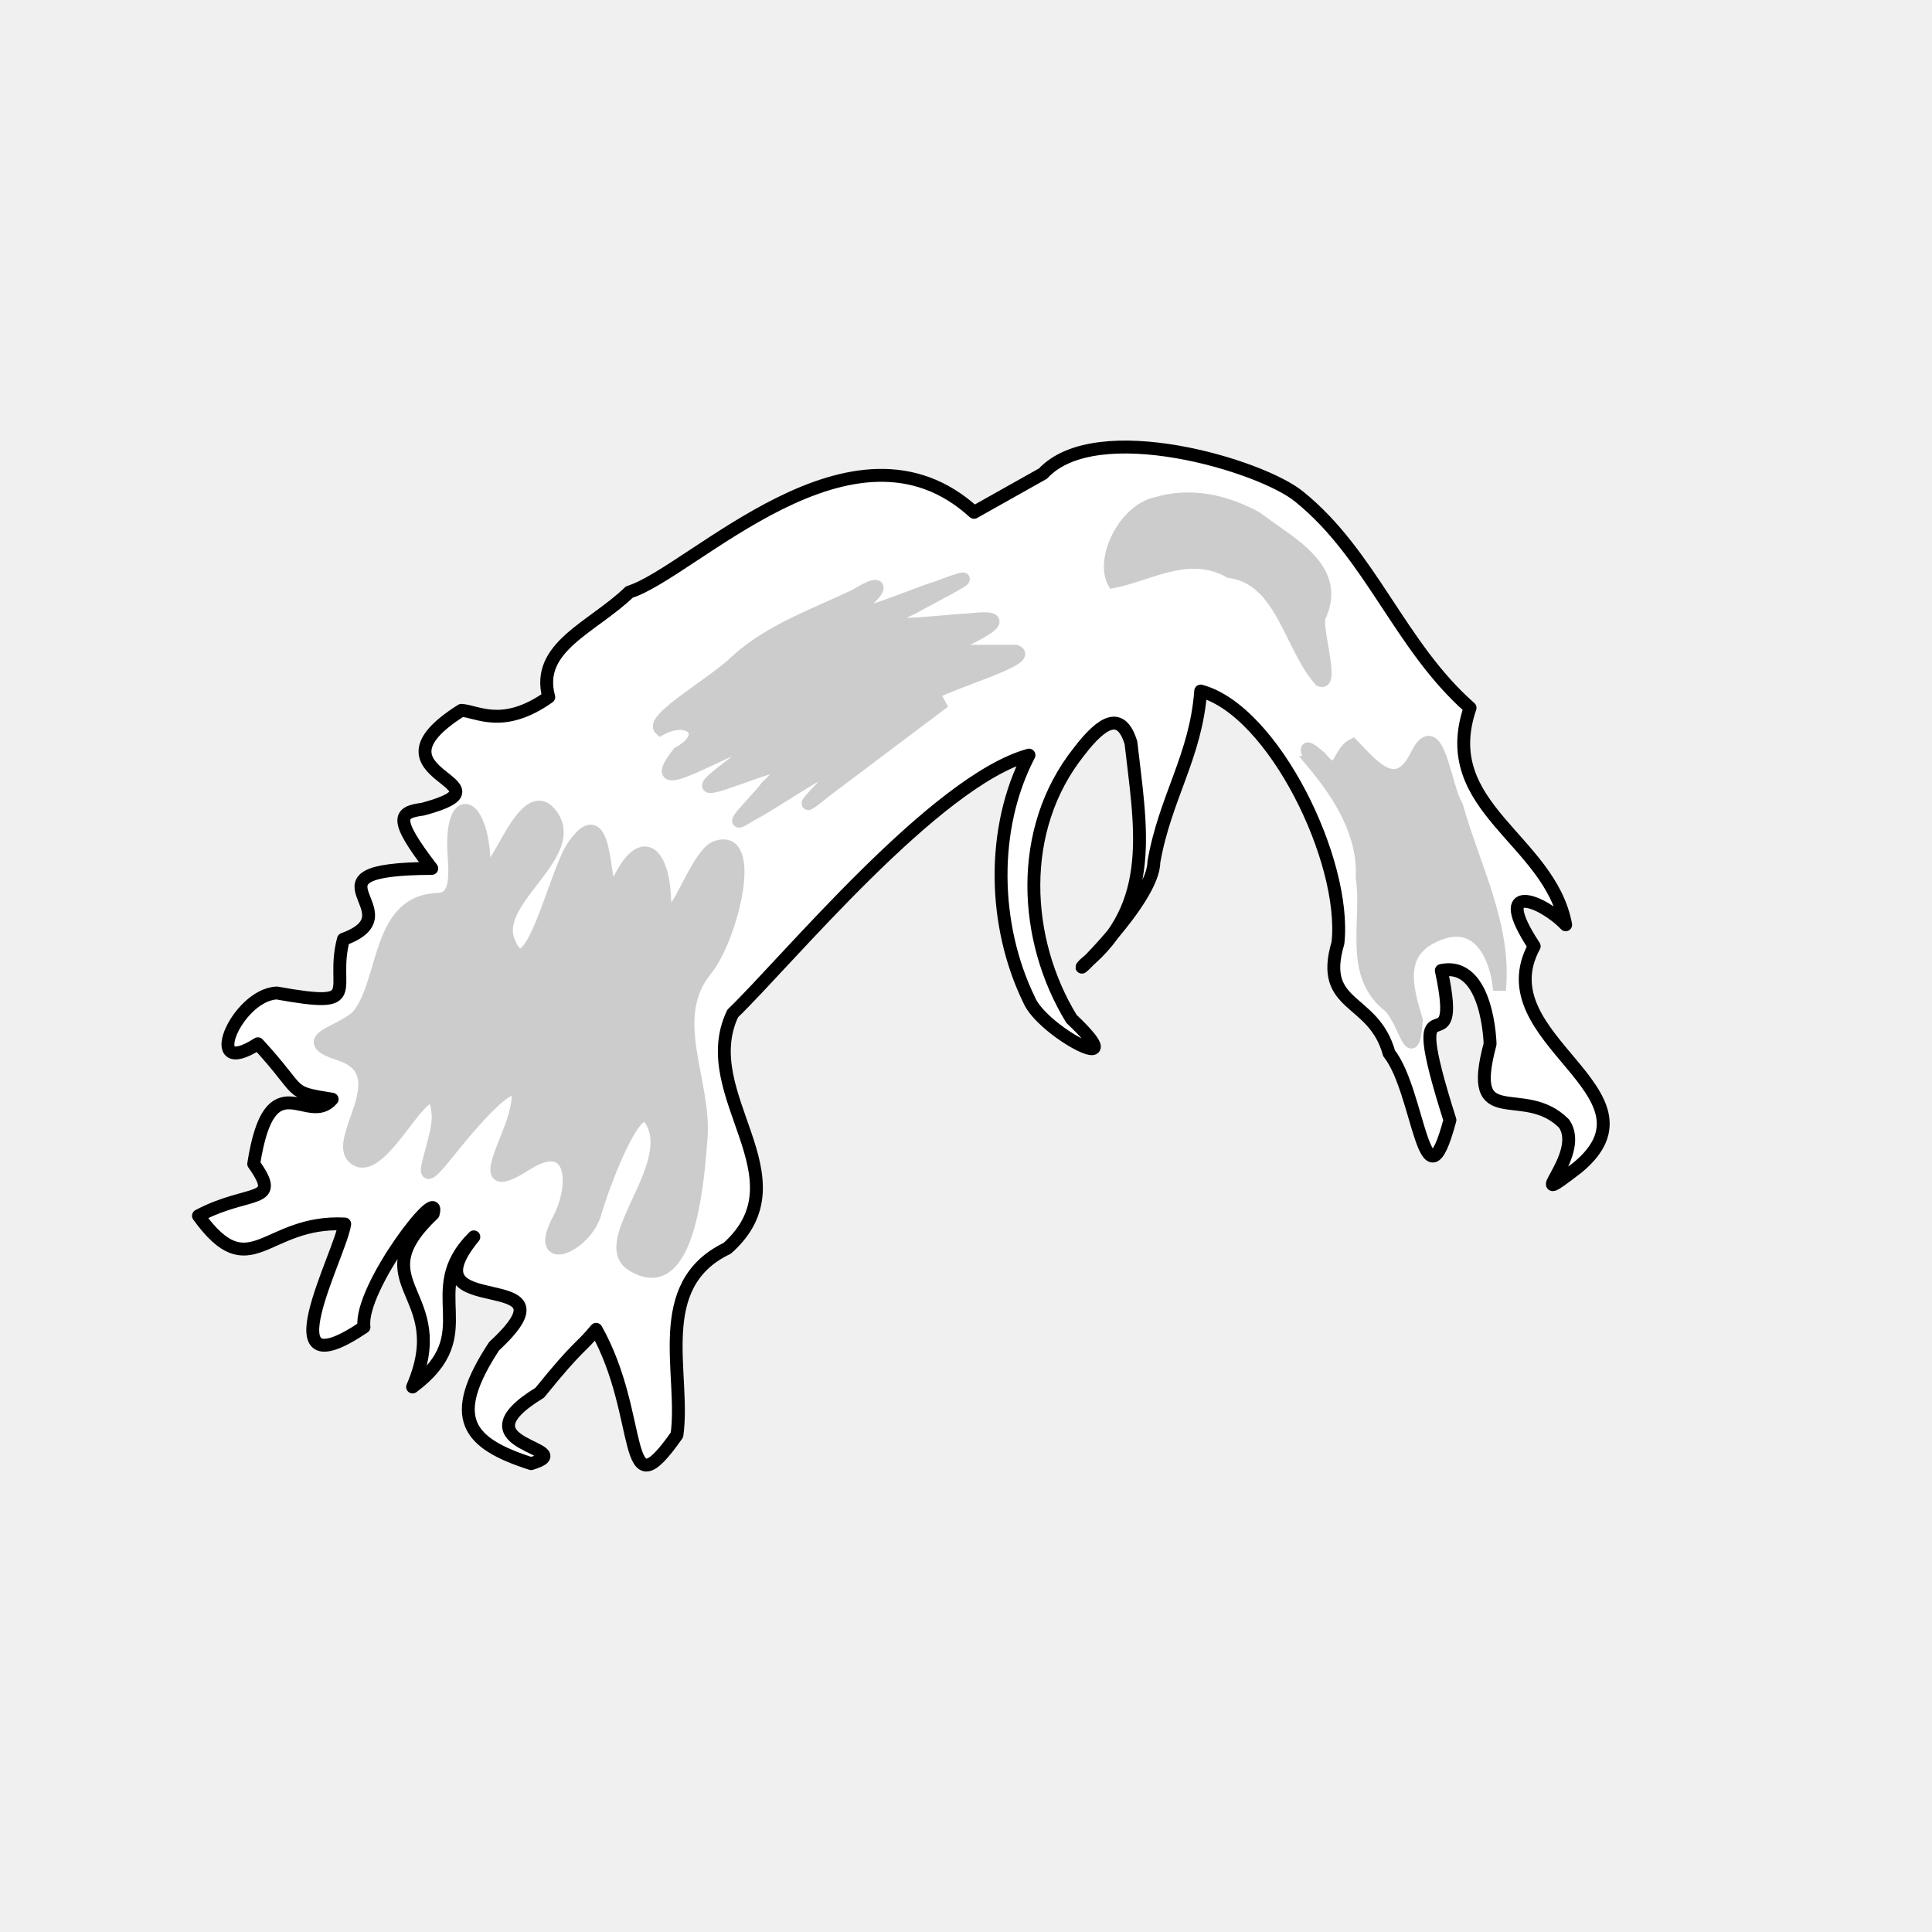
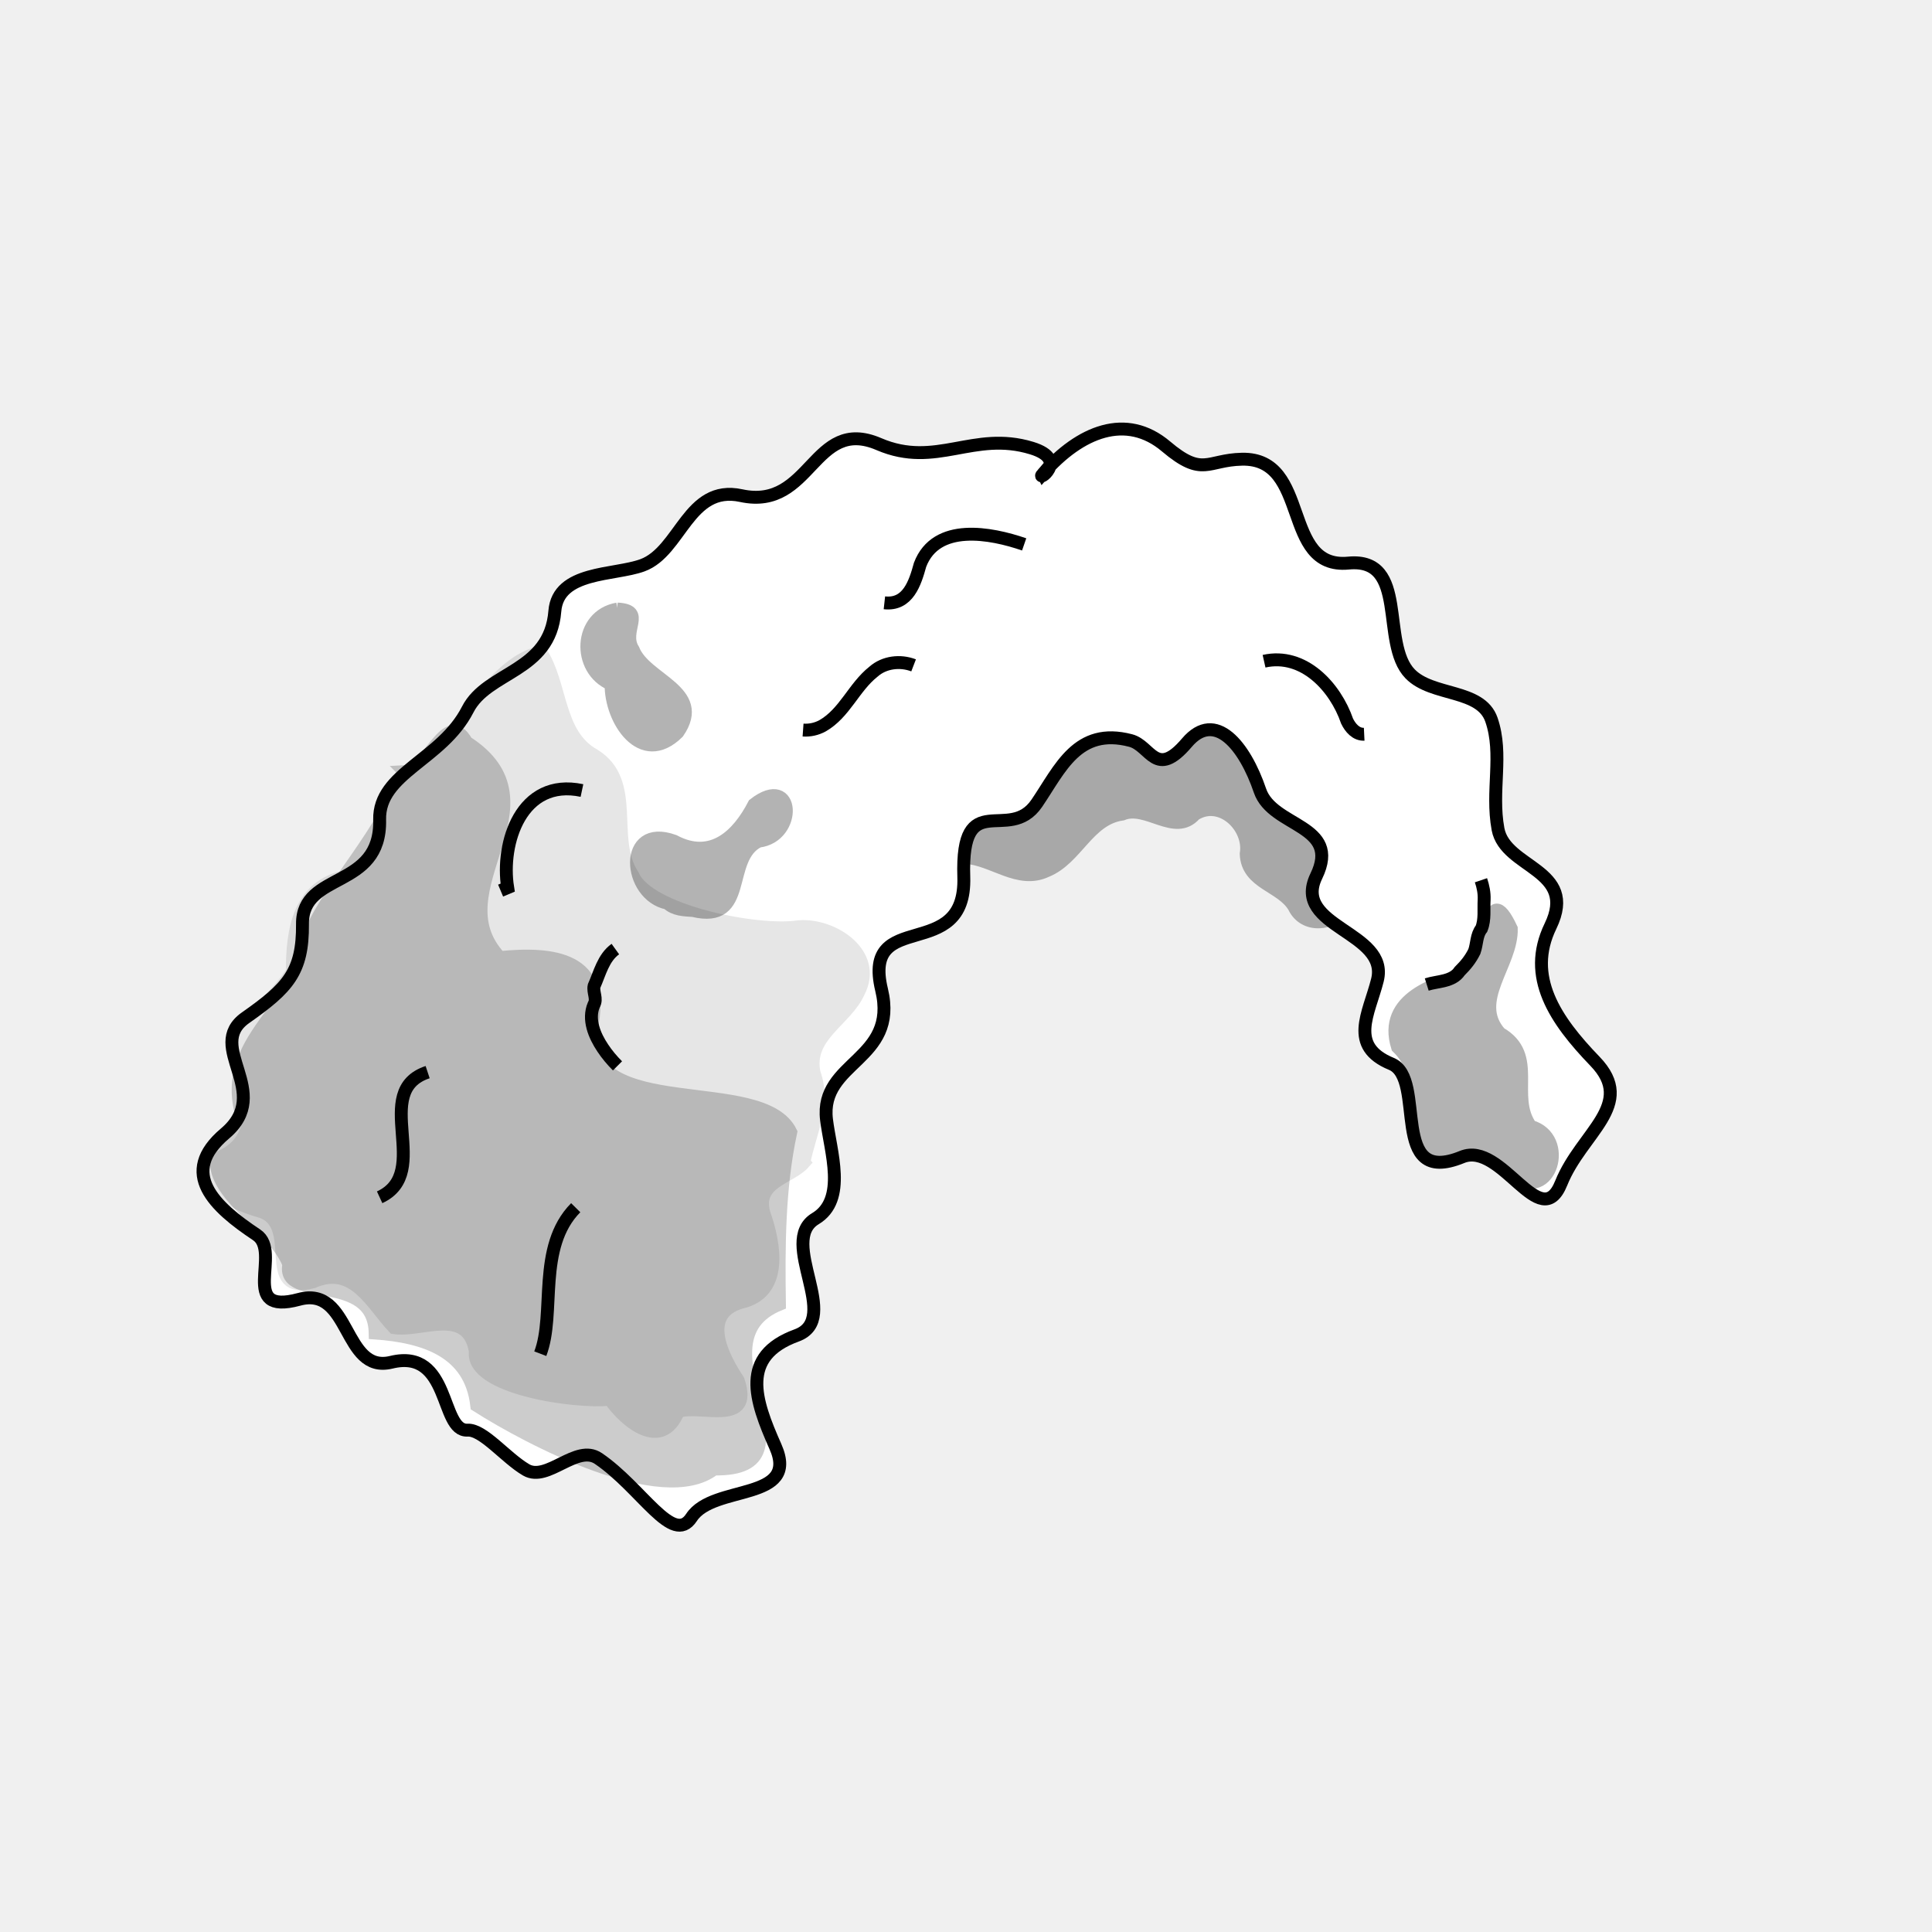
<svg xmlns="http://www.w3.org/2000/svg" width="150" height="150" viewBox="0 0 39.687 39.688" version="1.1" id="svg8">
  <defs id="defs2" />
  <g id="layer1" transform="translate(-54.19877,-200.1418)">
-     <g id="g4578" transform="matrix(0.2554863,0,0,0.2554863,51.78265,166.5063)">
-       <path id="path853" d="m 87.771,172.847 c -9.745,-8.89 -22.658,4.832 -27.713,6.408 -2.961,2.863 -7.586,4.416 -6.48,8.446 -3.688,2.602 -5.731,1.145 -7.023,1.068 -8.426,5.323 4.843,5.804 -3.095,7.943 -1.908,0.259 -2.424,0.686 0.709,4.766 -11.335,0.049 -1.169,3.537 -7.101,5.696 -1.1,4.154 1.814,5.608 -5.361,4.32 -3.261,0.161 -6.135,7.047 -1.516,4.083 3.716,4.027 2.271,3.868 5.969,4.457 -1.961,2.278 -4.992,-3.221 -6.305,5.2 2.333,3.287 -0.363,2.012 -4.442,4.176 4.187,5.79 5.32,0.332 11.757,0.658 -0.361,2.502 -6.476,13.706 1.552,8.288 -0.42,-3.104 6.305,-11.792 5.563,-9.104 -5.99,5.681 1.652,6.289 -1.655,13.92 5.801,-4.313 0.444,-7.642 4.923,-12.068 -5.788,7.086 8.95,2.025 1.631,8.79 -3.792,5.783 -2.144,7.794 2.978,9.442 4.237,-1.298 -6.392,-1.371 0.686,-5.697 3.238,-3.997 3.19,-3.468 4.539,-5.1 3.956,7.044 1.928,15.026 6.498,8.488 0.688,-4.888 -2.129,-12.044 4.039,-15.002 6.416,-5.702 -2.675,-12.338 0.444,-18.881 4.324,-4.165 16.278,-18.697 23.822,-20.776 -3.097,5.931 -2.886,13.716 -10e-4,19.658 1.081,2.63 8.689,6.528 3.421,1.552 -3.873,-6.326 -4.403,-15.205 0.6,-21.487 1.916,-2.505 3.398,-3.271 4.179,-0.714 0.751,6.654 2.099,13.033 -3.75,17.816 -1.433,1.534 5.581,-5.138 5.59,-8.217 0.905,-5.196 3.383,-8.507 3.768,-13.759 5.832,1.565 11.751,13.632 11.037,20.249 -1.575,5.291 2.854,4.319 4.11,8.875 2.43,3.042 2.805,13.189 4.892,5.369 -4.138,-13.022 1.219,-3.16 -0.691,-12.025 3.777,-0.779 3.921,5.919 3.921,5.919 -1.949,7.222 2.676,3.1 5.94,6.386 1.826,2.591 -3.751,7.256 1.108,3.529 7.305,-6.075 -7.579,-10.294 -3.502,-17.784 -3.536,-5.379 0.682,-3.669 2.532,-1.726 -1.294,-6.892 -10.425,-9.416 -7.689,-17.44 -5.652,-4.964 -7.939,-12.301 -13.728,-16.974 -3.031,-2.515 -16.312,-6.496 -20.611,-1.864 z" style="fill:#ffffff;stroke:#000000;stroke-width:1.037;stroke-linecap:round;stroke-linejoin:round;stroke-miterlimit:4;stroke-dasharray:none;stroke-opacity:1" />
-       <path style="opacity:0.2;fill:#000000;stroke:#000000;stroke-width:0.826px;stroke-linecap:butt;stroke-linejoin:miter;stroke-opacity:1" d="m 110.527,173.205 c 2.618,2.027 7.036,4.101 5.067,8.164 -0.155,1.38 1.275,5.62 -0.052,5.062 -2.486,-2.824 -3.078,-8.156 -7.239,-8.719 -3.277,-1.83 -6.34,0.226 -9.371,0.823 -1.076,-1.932 0.838,-5.928 3.455,-6.496 2.801,-0.837 5.621,-0.207 8.14,1.166 z" id="path862" />
-       <path style="opacity:0.2;fill:#000000;stroke:#000000;stroke-width:1.036px;stroke-linecap:butt;stroke-linejoin:miter;stroke-opacity:1" d="m 115.001,192.959 c 2.202,2.642 4.148,5.698 3.984,9.281 0.519,3.402 -1.015,7.529 1.931,10.113 1.438,0.877 2.098,5.598 2.42,1.33 -0.823,-2.722 -1.734,-5.836 2.215,-7.079 3.031,-0.876 4.285,2.244 4.469,4.671 0.508,-5.209 -2.094,-9.959 -3.457,-14.843 -0.945,-1.47 -1.483,-7.474 -3.199,-4.064 -1.631,3.359 -3.612,0.767 -5.142,-0.794 -1.256,0.636 -0.967,2.979 -2.631,0.966 -0.948,-0.808 -1.453,-1.145 -0.589,0.419 z" id="path2596" />
-       <path style="fill:#000000;stroke:#000000;stroke-width:1.037;stroke-linecap:butt;stroke-linejoin:round;stroke-miterlimit:4;stroke-dasharray:none;stroke-opacity:1;opacity:0.2" d="m 44.695,203.965 c -4.832,0.127 -4.235,6.331 -6.307,9.171 -1.123,1.539 -5.518,2.014 -1.597,3.29 4.652,1.513 -0.51,6.761 1.085,8.284 2.346,2.238 6.441,-8.549 6.805,-3.447 0.154,2.158 -2.419,7.075 0.632,3.269 1.464,-1.827 7.055,-8.789 5.542,-3.2 -0.694,2.566 -3.34,6.647 0.891,3.938 3.777,-2.419 4.177,1.521 2.619,4.475 -2.044,3.875 2.157,2.147 2.932,-0.548 0.71,-2.468 3.251,-9.107 4.332,-7.712 2.759,3.562 -4.33,10.001 -1.35,11.863 4.468,2.793 5.247,-6.179 5.548,-10.21 0.343,-4.589 -2.804,-9.6 0.378,-13.504 2.074,-2.545 4.193,-11.045 0.825,-9.857 -1.79,0.631 -3.944,8.417 -4.15,3.939 -0.164,-3.57 -1.856,-5.139 -3.754,-1.077 -1.496,3.201 -0.295,-7.592 -3.537,-3.001 -1.564,2.215 -3.562,12.126 -5.266,7.644 -1.274,-3.35 6.001,-7.043 3.354,-10.233 -2.378,-2.866 -5.02,7.723 -5.326,3.379 -0.306,-4.34 -2.479,-5.008 -2.421,-0.72 0.02,1.456 0.557,4.211 -1.235,4.258 z" id="path2603" />
-       <path style="fill:#000000;stroke:#000000;stroke-width:1.036px;stroke-linecap:butt;stroke-linejoin:miter;stroke-opacity:1;opacity:0.2" d="m 68.718,184.756 c -1.637,1.682 -7.026,4.71 -6.161,5.514 2.381,-1.293 4.112,0.491 1.455,1.934 -3.294,4.192 4.194,-0.791 6.072,-0.863 0.751,0.434 -6.814,4.846 -2.114,3.187 2.372,-0.761 6.359,-2.606 3.106,0.411 -0.509,0.807 -3.768,3.88 -1.373,2.299 2.111,-1.055 6.942,-4.592 7.476,-3.995 -1.485,1.595 -4.583,4.633 -1.309,1.969 3.167,-2.384 6.333,-4.767 9.5,-7.151 -1.748,0.626 -4.058,0.163 -0.886,-0.66 1.631,-0.958 8.159,-2.811 6.665,-3.381 -2.049,0 -4.098,0 -6.147,0 1.676,-0.677 7.261,-3.146 2.3,-2.517 -1.942,0.025 -9.375,1.183 -4.59,-0.913 1.918,-1.075 7.077,-3.615 2.109,-1.697 -1.901,0.55 -6.676,2.74 -6.883,1.941 1.981,-1.16 3.265,-3.124 0.274,-1.287 -3.254,1.55 -6.768,2.763 -9.495,5.207 z" id="path2609" />
-     </g>
+     <path id="path855" style="opacity:0.3;fill:#000000;stroke:#000000;stroke-width:0.265px;stroke-linecap:butt;stroke-linejoin:miter;stroke-opacity:1" d="m 70.824,218.652 c 0.501,0.098 1.021,0.485 1.529,0.2 0.526,-0.399 0.949,-1.058 1.67,-1.098 0.568,0.03 1.094,0.55 1.672,0.277 0.62,-0.252 0.853,-1.069 1.558,-1.166 0.494,-0.208 1.082,0.468 1.489,0.007 0.529,-0.339 1.15,0.252 1.056,0.811 0.023,0.611 0.722,0.646 0.984,1.086 0.206,0.439 0.801,0.381 1.048,0.021 0.374,-0.515 0.317,-1.28 -0.114,-1.747 -0.472,-0.536 -0.774,-1.184 -1.113,-1.805 -0.239,-0.427 -0.642,-0.774 -1.145,-0.818 -0.813,-0.139 -1.643,-0.058 -2.463,-0.111 -0.914,-0.003 -1.828,0.157 -2.675,0.503 -0.666,0.182 -1.318,0.512 -1.724,1.09 -0.477,0.55 -1.005,1.066 -1.347,1.717 -0.156,0.316 -0.402,0.616 -0.429,0.975 l 0.004,0.06 z" />
+     <path id="path844" style="fill:#ffffff;stroke:#000000;stroke-width:0.265px;stroke-linecap:butt;stroke-linejoin:miter;stroke-opacity:1" d="m 75.623,209.87 c -0.181,0.206 0.577,-0.276 -0.231,-0.523 -1.198,-0.367 -1.963,0.424 -3.139,-0.082 -1.356,-0.584 -1.382,1.371 -2.83,1.058 -1.087,-0.235 -1.241,1.142 -2.027,1.431 -0.582,0.214 -1.734,0.111 -1.8,0.943 -0.099,1.256 -1.386,1.23 -1.789,2.019 -0.532,1.041 -1.833,1.303 -1.81,2.266 0.034,1.445 -1.596,1.048 -1.585,2.142 0.009,0.986 -0.301,1.314 -1.169,1.924 -0.846,0.595 0.585,1.528 -0.422,2.378 -0.963,0.813 -0.219,1.505 0.648,2.082 0.529,0.352 -0.39,1.667 0.871,1.326 1.075,-0.291 0.897,1.535 1.896,1.292 1.226,-0.297 0.998,1.424 1.565,1.394 0.325,-0.017 0.784,0.571 1.206,0.817 0.438,0.255 1.035,-0.54 1.485,-0.233 0.895,0.61 1.526,1.801 1.912,1.209 0.447,-0.686 2.228,-0.317 1.723,-1.456 -0.425,-0.957 -0.734,-1.856 0.436,-2.282 0.944,-0.344 -0.394,-1.932 0.386,-2.399 0.652,-0.391 0.307,-1.379 0.228,-2.035 -0.144,-1.197 1.482,-1.213 1.131,-2.667 -0.412,-1.708 1.747,-0.515 1.689,-2.318 -0.061,-1.877 0.925,-0.669 1.5,-1.514 0.481,-0.707 0.831,-1.575 1.927,-1.288 0.418,0.11 0.515,0.798 1.157,0.043 0.581,-0.683 1.187,0.064 1.5,0.986 0.258,0.761 1.674,0.691 1.157,1.757 -0.51,1.052 1.508,1.138 1.255,2.139 -0.174,0.689 -0.602,1.351 0.287,1.717 0.735,0.303 -0.071,2.536 1.452,1.913 0.817,-0.335 1.608,1.606 2.037,0.537 0.419,-1.041 1.556,-1.61 0.693,-2.504 -0.816,-0.846 -1.418,-1.733 -0.913,-2.775 0.568,-1.173 -0.928,-1.182 -1.078,-1.994 -0.146,-0.791 0.112,-1.53 -0.135,-2.246 -0.221,-0.64 -1.216,-0.473 -1.671,-0.943 -0.618,-0.637 -0.018,-2.394 -1.266,-2.275 -1.388,0.133 -0.765,-2.165 -2.188,-2.134 -0.718,0.015 -0.803,0.378 -1.559,-0.262 -0.819,-0.693 -1.764,-0.311 -2.528,0.559 z" />
+     <path d="m 70.71,224.028 c 0.121,-0.608 0.443,-1.215 0.212,-1.844 -0.161,-0.765 0.652,-1.077 0.913,-1.662 0.408,-0.783 -0.525,-1.4 -1.227,-1.343 -0.855,0.132 -3.095,-0.316 -3.409,-1.055 -0.504,-0.749 0.09,-1.923 -0.798,-2.47 -0.765,-0.425 -0.66,-1.453 -1.092,-2.113 -0.662,0.139 -1.15,0.84 -1.582,1.348 -0.371,0.573 -0.953,0.934 -1.431,1.398 -0.527,0.566 0.061,1.651 -0.967,1.854 -0.992,0.189 -1.131,1.118 -1.124,1.955 -0.326,0.569 -1.069,0.962 -1.027,1.711 0.106,0.743 0.433,1.7 -0.443,2.098 -0.443,0.7 0.31,0.972 0.835,1.128 0.816,0.288 -0.034,1.737 1.062,1.44 0.833,-0.366 1.203,0.459 1.66,0.942 0.559,0.09 1.509,-0.447 1.672,0.487 -0.106,0.756 2.064,1.063 2.76,0.983 0.328,0.469 1.069,1.083 1.409,0.251 0.456,-0.154 1.555,0.32 1.229,-0.639 -0.321,-0.482 -0.774,-1.358 0.06,-1.603 0.872,-0.197 0.694,-1.191 0.472,-1.82 -0.194,-0.659 0.542,-0.731 0.817,-1.045 z" style="opacity:0.1;fill:#000000;stroke:#000000;stroke-width:0.265px;stroke-linecap:butt;stroke-linejoin:miter;stroke-opacity:1" id="path863" />
+     <path d="m 62.511,215.996 c -0.44,1.262 -1.45,2.244 -1.93,3.286 -0.152,1.582 -1.929,2.188 -1.389,3.855 -1.503,1.218 0.509,1.912 0.941,2.975 -0.171,0.813 1.747,0.125 1.772,1.413 1.023,0.072 1.962,0.381 2.087,1.49 1.077,0.686 3.818,2.127 4.877,1.303 2.265,0.039 -0.543,-2.614 1.341,-3.384 -0.019,-1.209 -0.012,-2.396 0.232,-3.536 -0.592,-1.21 -4.234,-0.172 -4.102,-2.112 0.341,-1.473 -0.797,-1.58 -1.872,-1.473 -1.309,-1.397 1.278,-3.156 -0.685,-4.424 -0.416,-0.727 -0.764,0.581 -1.273,0.606 z" style="opacity:0.2;fill:#000000;stroke:#000000;stroke-width:0.265px;stroke-linecap:butt;stroke-linejoin:miter;stroke-opacity:1" id="path847" />
+     <path d="m 67.91,218.695 c -0.824,-0.165 -0.917,-1.656 0.132,-1.276 0.778,0.416 1.319,-0.117 1.648,-0.754 0.839,-0.65 0.892,0.661 0.093,0.756 -0.712,0.35 -0.189,1.701 -1.348,1.425 -0.183,-0.012 -0.384,-0.016 -0.524,-0.151 z" style="opacity:0.3;fill:#000000;stroke:#000000;stroke-width:0.265px;stroke-linecap:butt;stroke-linejoin:miter;stroke-opacity:1" id="path849" />
+     <path d="m 66.882,212.653 c -0.795,0.141 -0.833,1.246 -0.13,1.544 -0.015,0.729 0.628,1.726 1.371,0.991 0.588,-0.853 -0.666,-1.071 -0.917,-1.699 -0.251,-0.396 0.289,-0.804 -0.325,-0.836 z" style="opacity:0.3;fill:#000000;stroke:#000000;stroke-width:0.265px;stroke-linecap:butt;stroke-linejoin:miter;stroke-opacity:1" id="path851" />
+     <path d="m 82.907,221.652 c -0.314,-1.007 0.804,-1.341 1.513,-1.508 0.342,-0.376 0.3,-2.048 0.824,-0.926 0.021,0.733 -0.823,1.482 -0.232,2.15 0.793,0.457 0.183,1.285 0.631,1.913 0.812,0.229 0.402,1.58 -0.345,1.012 -0.273,-0.974 -1.583,0.068 -1.855,-0.82 -0.152,-0.614 -0.035,-1.342 -0.536,-1.821 z" style="opacity:0.3;fill:#000000;stroke:#000000;stroke-width:0.265px;stroke-linecap:butt;stroke-linejoin:miter;stroke-opacity:1" id="path853" />
+     <path d="m 75.237,211.325 c -0.69,-0.238 -1.807,-0.45 -2.138,0.418 -0.103,0.374 -0.248,0.836 -0.733,0.782" style="fill:none;stroke:#000000;stroke-width:0.265px;stroke-linecap:butt;stroke-linejoin:miter;stroke-opacity:1" id="path865" />
+     <path d="m 72.966,213.81 c -0.273,-0.105 -0.602,-0.068 -0.825,0.13 -0.403,0.319 -0.59,0.851 -1.045,1.111 -0.122,0.067 -0.262,0.098 -0.401,0.088" style="fill:none;stroke:#000000;stroke-width:0.265px;stroke-linecap:butt;stroke-linejoin:miter;stroke-opacity:1" id="path867" />
+     <path d="m 66.153,216.381 c -1.251,-0.265 -1.672,1.083 -1.526,1.995 l -0.145,0.061" style="fill:none;stroke:#000000;stroke-width:0.265px;stroke-linecap:butt;stroke-linejoin:miter;stroke-opacity:1" id="path869" />
+     <path d="m 66.839,219.638 c -0.249,0.179 -0.319,0.495 -0.437,0.76 -0.028,0.127 0.07,0.264 -0.005,0.385 -0.127,0.301 0.013,0.633 0.183,0.887 0.088,0.133 0.191,0.255 0.303,0.367" style="fill:none;stroke:#000000;stroke-width:0.265px;stroke-linecap:butt;stroke-linejoin:miter;stroke-opacity:1" id="path871" />
+     <path d="m 83.507,220.366 c 0.229,-0.072 0.528,-0.053 0.677,-0.275 0.124,-0.123 0.222,-0.243 0.301,-0.403 0.056,-0.155 0.04,-0.335 0.147,-0.47 0.075,-0.188 0.042,-0.397 0.054,-0.595 0.006,-0.138 -0.022,-0.272 -0.065,-0.399" style="fill:none;stroke:#000000;stroke-width:0.265px;stroke-linecap:butt;stroke-linejoin:miter;stroke-opacity:1" id="path873" />
+     <path d="m 80.165,213.725 c 0.813,-0.182 1.464,0.529 1.706,1.231 0.066,0.136 0.184,0.277 0.351,0.269" style="fill:none;stroke:#000000;stroke-width:0.265px;stroke-linecap:butt;stroke-linejoin:miter;stroke-opacity:1" id="path875" />
+     <path d="m 62.983,222.166 c -1.188,0.392 0.122,2.06 -0.986,2.571" style="fill:none;stroke:#000000;stroke-width:0.265px;stroke-linecap:butt;stroke-linejoin:miter;stroke-opacity:1" id="path877" />
+     <path d="m 66.025,224.951 c -0.803,0.812 -0.41,2.17 -0.728,2.999" style="fill:none;stroke:#000000;stroke-width:0.265px;stroke-linecap:butt;stroke-linejoin:miter;stroke-opacity:1" id="path879" />
  </g>
</svg>
